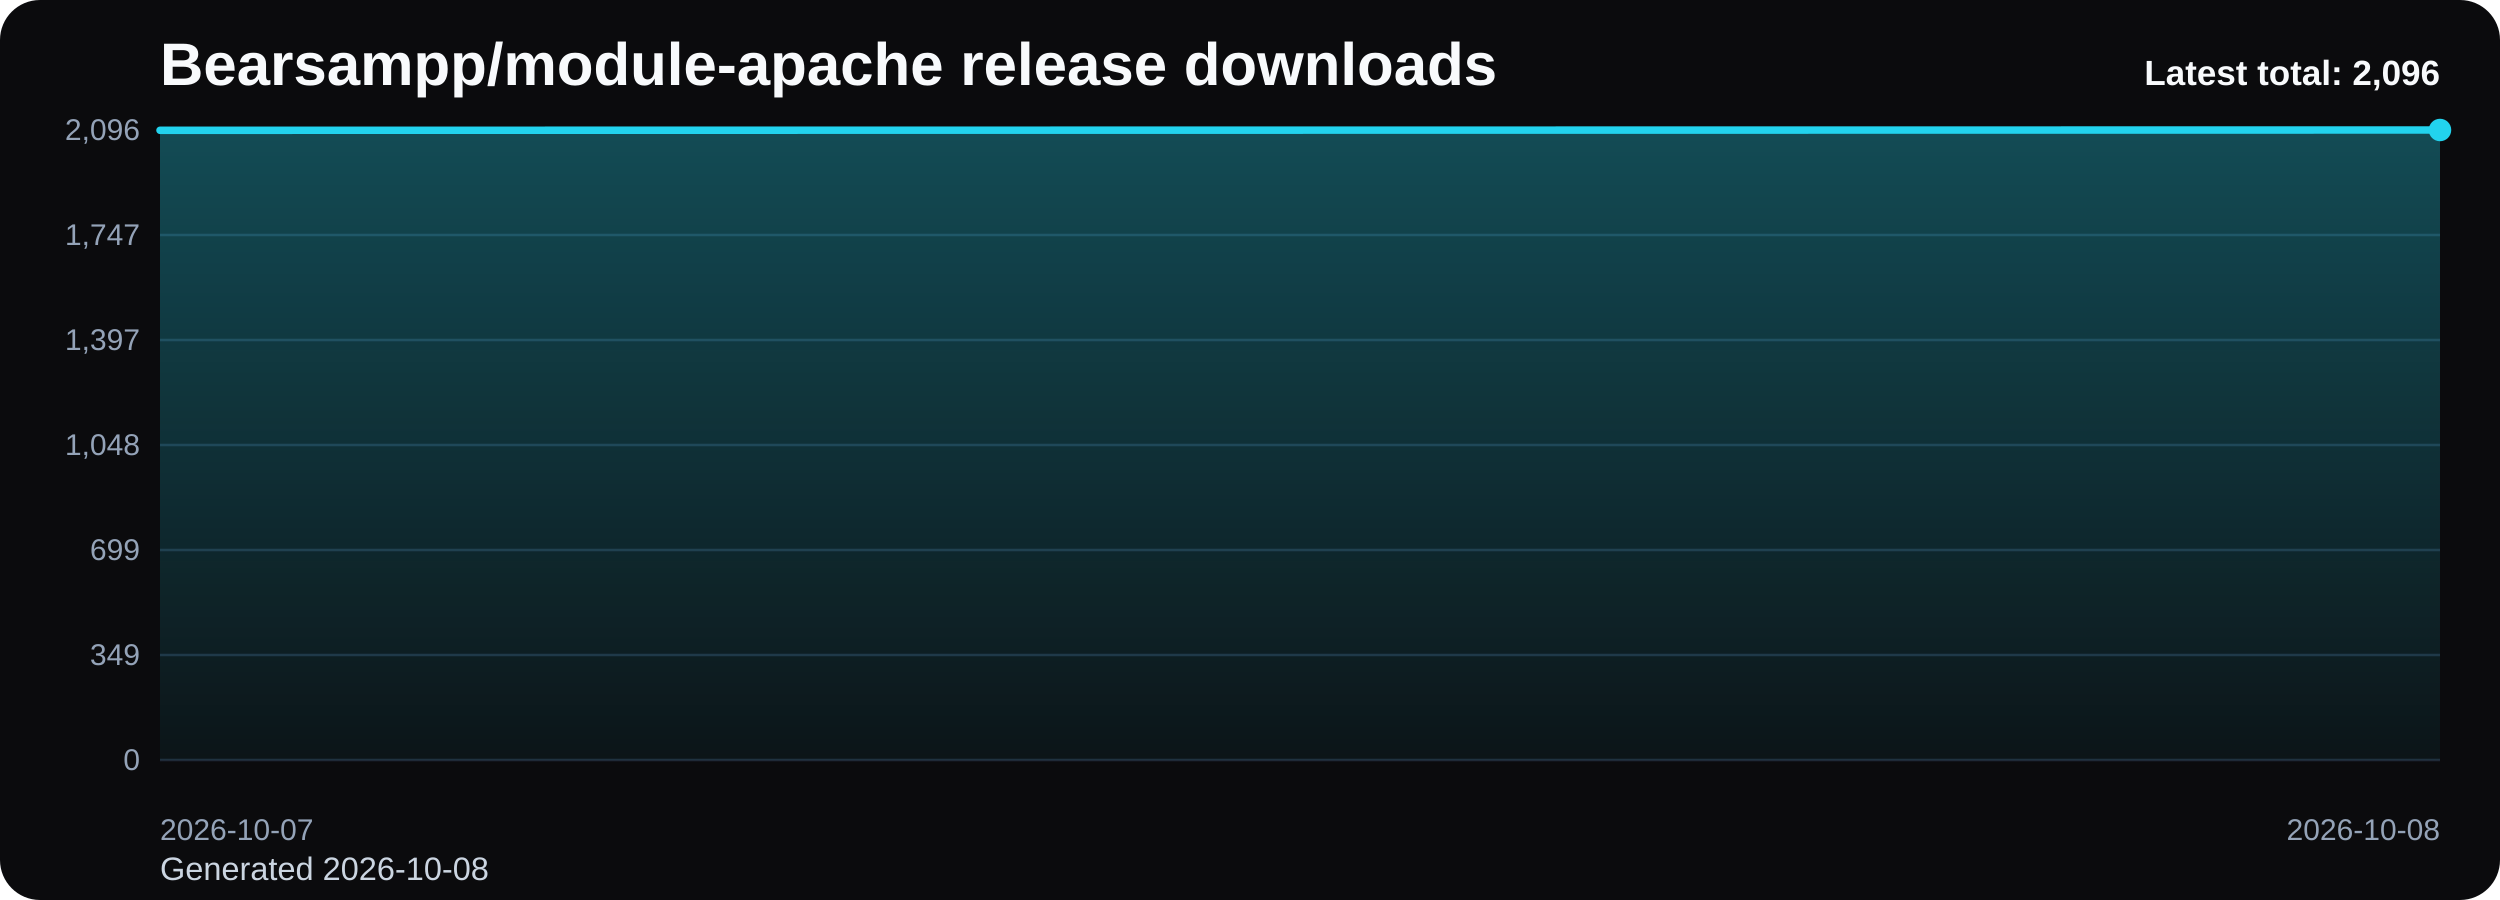
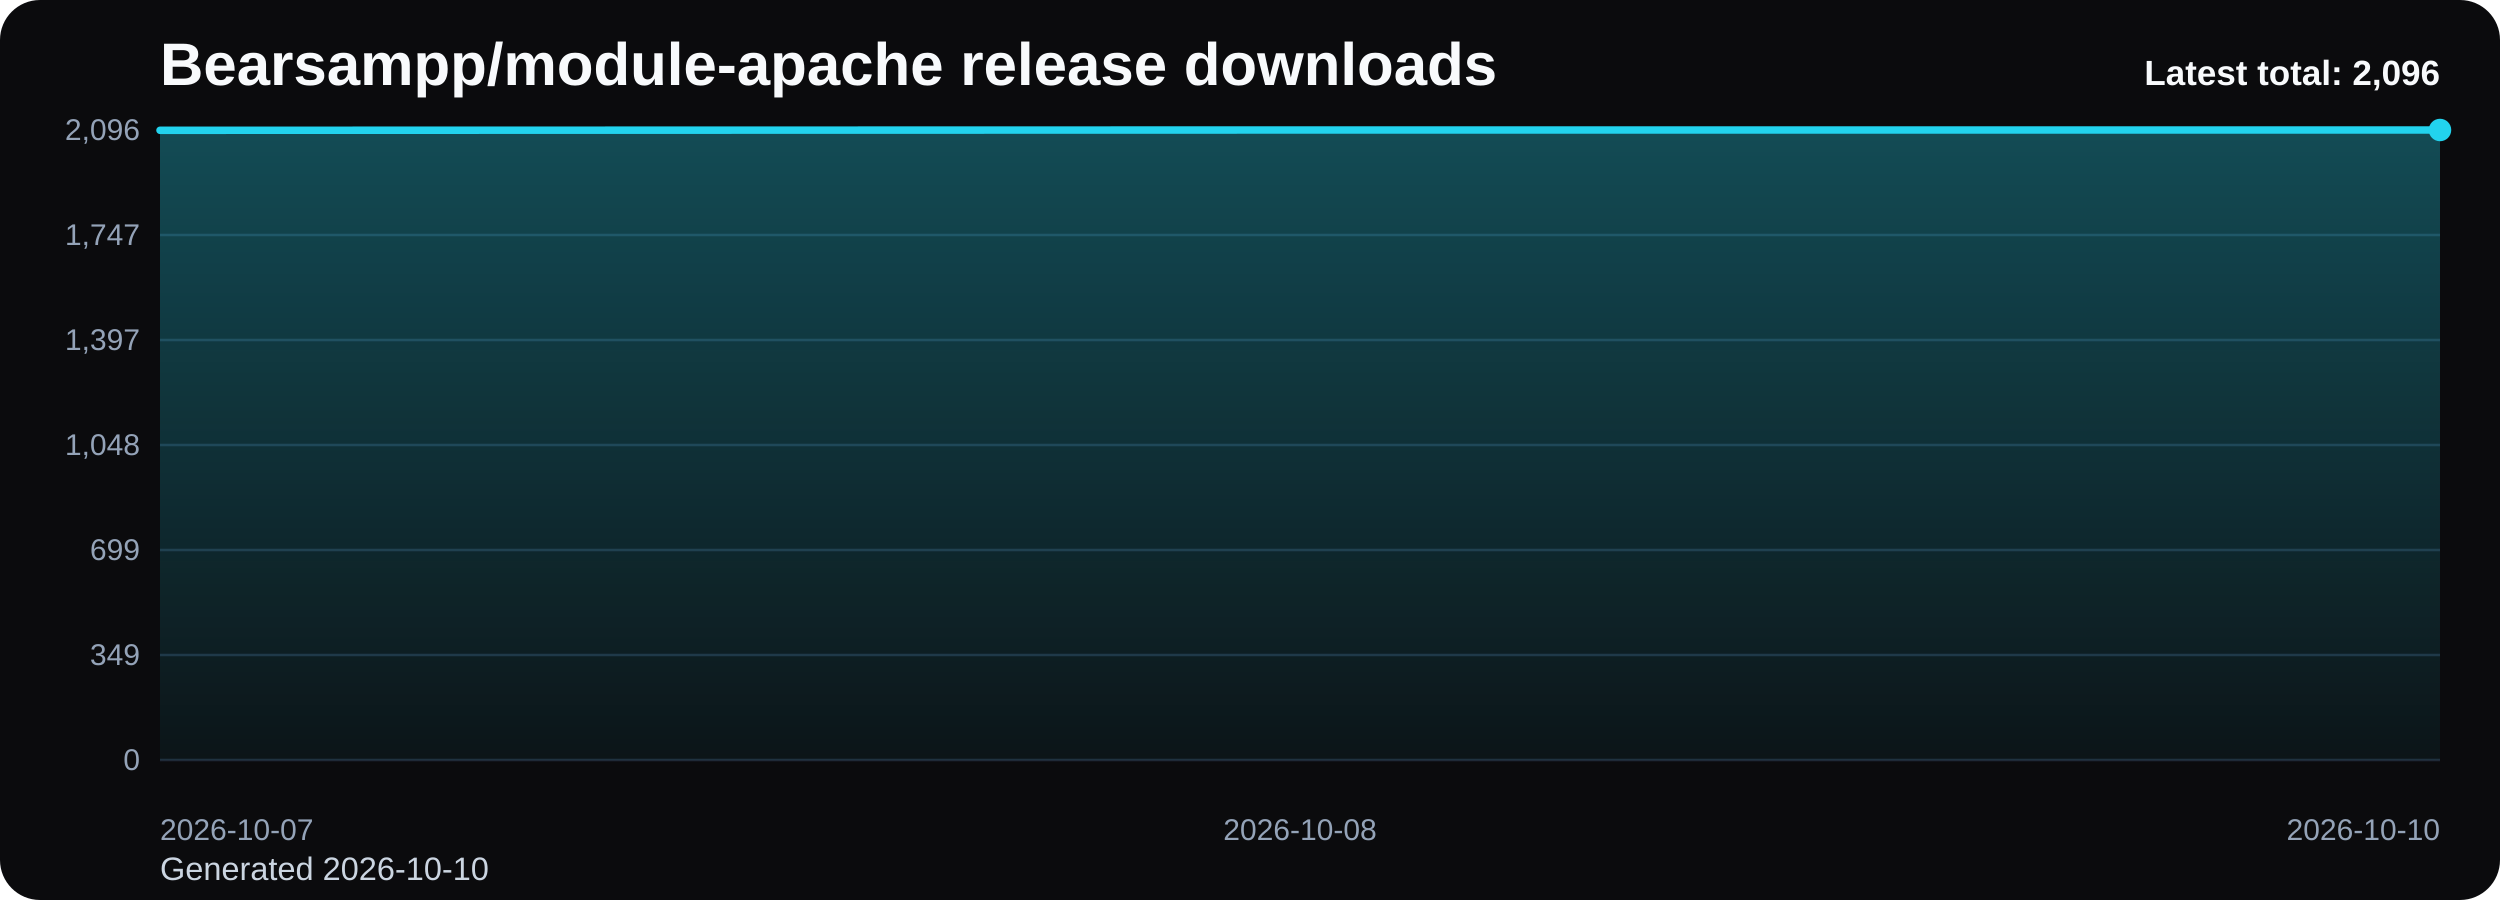
<svg xmlns="http://www.w3.org/2000/svg" viewBox="0 0 1000 360" role="img" aria-label="Bearsampp/module-apache release downloads chart">
  <defs>
    <linearGradient id="fill-total-trend-black" x1="0" y1="0" x2="0" y2="1">
      <stop offset="0%" stop-color="#22d3ee" stop-opacity="0.32" />
      <stop offset="100%" stop-color="#22d3ee" stop-opacity="0.05" />
    </linearGradient>
    <style>
      .bg { fill: #0b0b0d; }
      .title { font: 700 24px Arial, sans-serif; fill: #f8fafc; }
      .sub { font: 400 13px Arial, sans-serif; fill: #cbd5e1; }
      .grid { stroke: #1f2937; stroke-width: 1; }
      .axis { font: 400 12px Arial, sans-serif; fill: #94a3b8; }
      .line { fill: none; stroke: #22d3ee; stroke-width: 3; stroke-linecap: round; stroke-linejoin: round; }
      .dot { fill: #22d3ee; }
      .value { font: 600 11px Arial, sans-serif; fill: #cbd5e1; }
      .latest { font: 700 14px Arial, sans-serif; fill: #f8fafc; }
    </style>
  </defs>
  <rect class="bg" x="0" y="0" width="1000" height="360" rx="16" />
  <text class="title" x="64" y="34">Bearsampp/module-apache release downloads</text>
-   <text class="sub" x="64" y="352">Generated 2026-10-08</text>
+   <text class="sub" x="64" y="352">Generated 2026-10-10</text>
  <line x1="64" y1="52.00" x2="976" y2="52.00" class="grid" />
  <text x="56" y="56.00" text-anchor="end" class="axis">2,096</text>
  <line x1="64" y1="94.00" x2="976" y2="94.00" class="grid" />
  <text x="56" y="98.00" text-anchor="end" class="axis">1,747</text>
  <line x1="64" y1="136.00" x2="976" y2="136.00" class="grid" />
  <text x="56" y="140.00" text-anchor="end" class="axis">1,397</text>
  <line x1="64" y1="178.00" x2="976" y2="178.00" class="grid" />
  <text x="56" y="182.00" text-anchor="end" class="axis">1,048</text>
  <line x1="64" y1="220.00" x2="976" y2="220.00" class="grid" />
  <text x="56" y="224.00" text-anchor="end" class="axis">699</text>
  <line x1="64" y1="262.00" x2="976" y2="262.00" class="grid" />
  <text x="56" y="266.00" text-anchor="end" class="axis">349</text>
  <line x1="64" y1="304.00" x2="976" y2="304.00" class="grid" />
  <text x="56" y="308.00" text-anchor="end" class="axis">0</text>
-   <path d="M 64.00 304 L 64.00 52.12 L 976.00 52.00 L 976.00 304 Z" fill="url(#fill-total-trend-black)" />
-   <polyline class="line" points="64.00,52.12 976.00,52.00" />
+   <path d="M 64.00 304 L 64.00 52.12 L 520.00 52.00 L 976.00 52.00 L 976.00 304 Z" fill="url(#fill-total-trend-black)" />
+   <polyline class="line" points="64.00,52.12 520.00,52.00 976.00,52.00" />
  <circle class="dot" cx="976.00" cy="52.00" r="4.5" />
  <text class="axis" x="64.00" y="336" text-anchor="start">2026-10-07</text>
-   <text class="axis" x="976.00" y="336" text-anchor="end">2026-10-08</text>
+   <text class="axis" x="520.00" y="336" text-anchor="middle">2026-10-08</text>
+   <text class="axis" x="976.00" y="336" text-anchor="end">2026-10-10</text>
  <text class="latest" x="976" y="34" text-anchor="end">Latest total: 2,096</text>
</svg>
